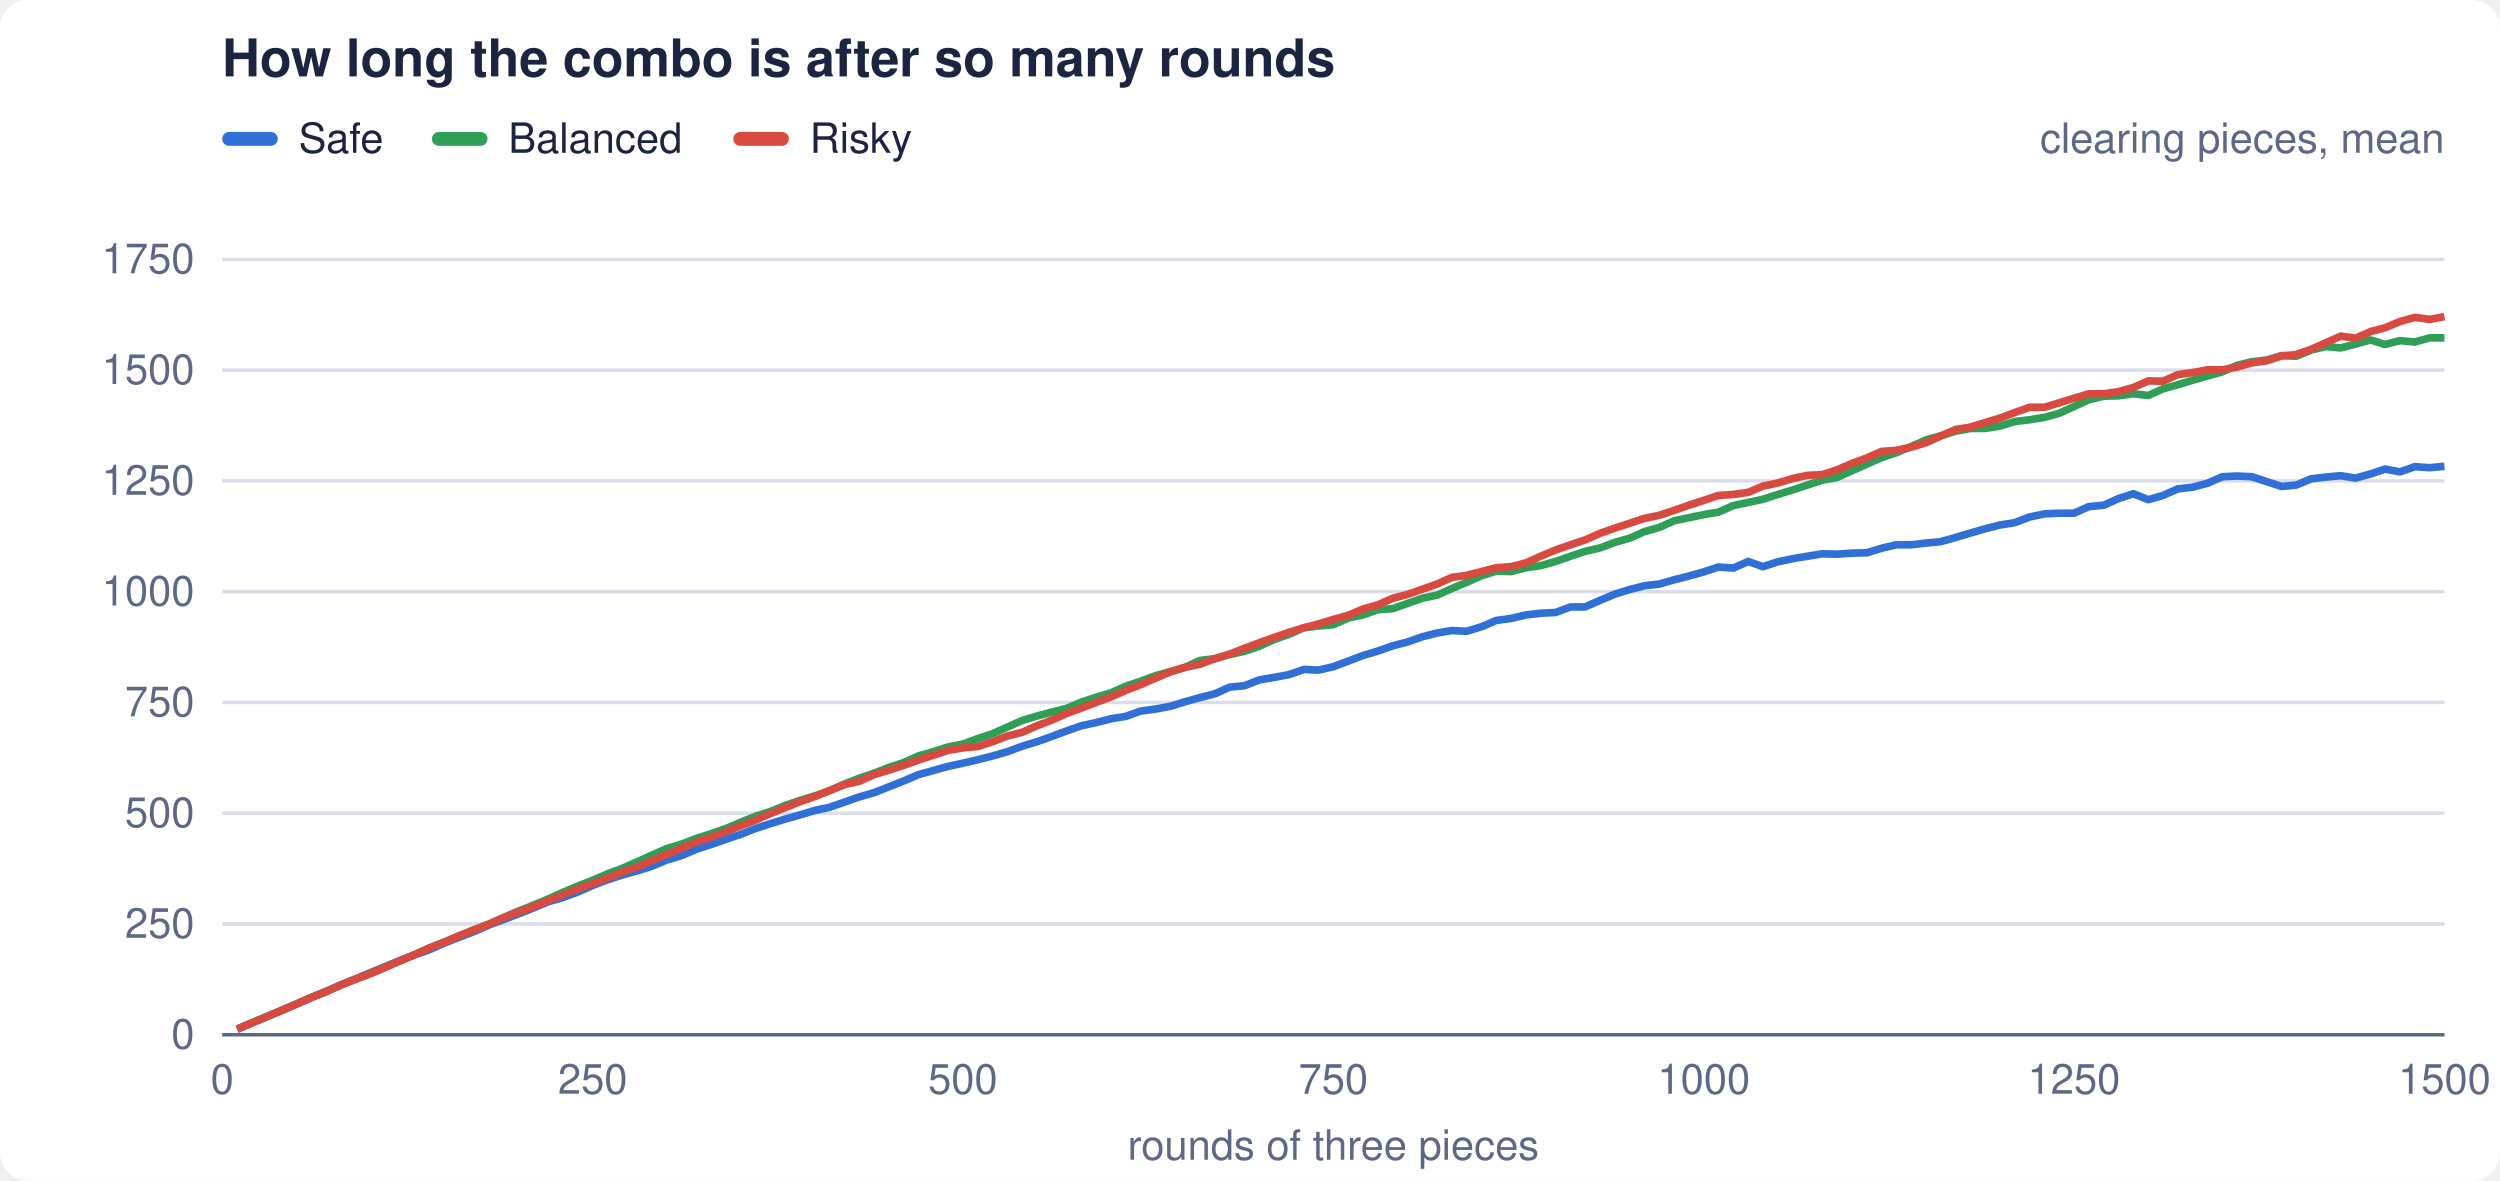
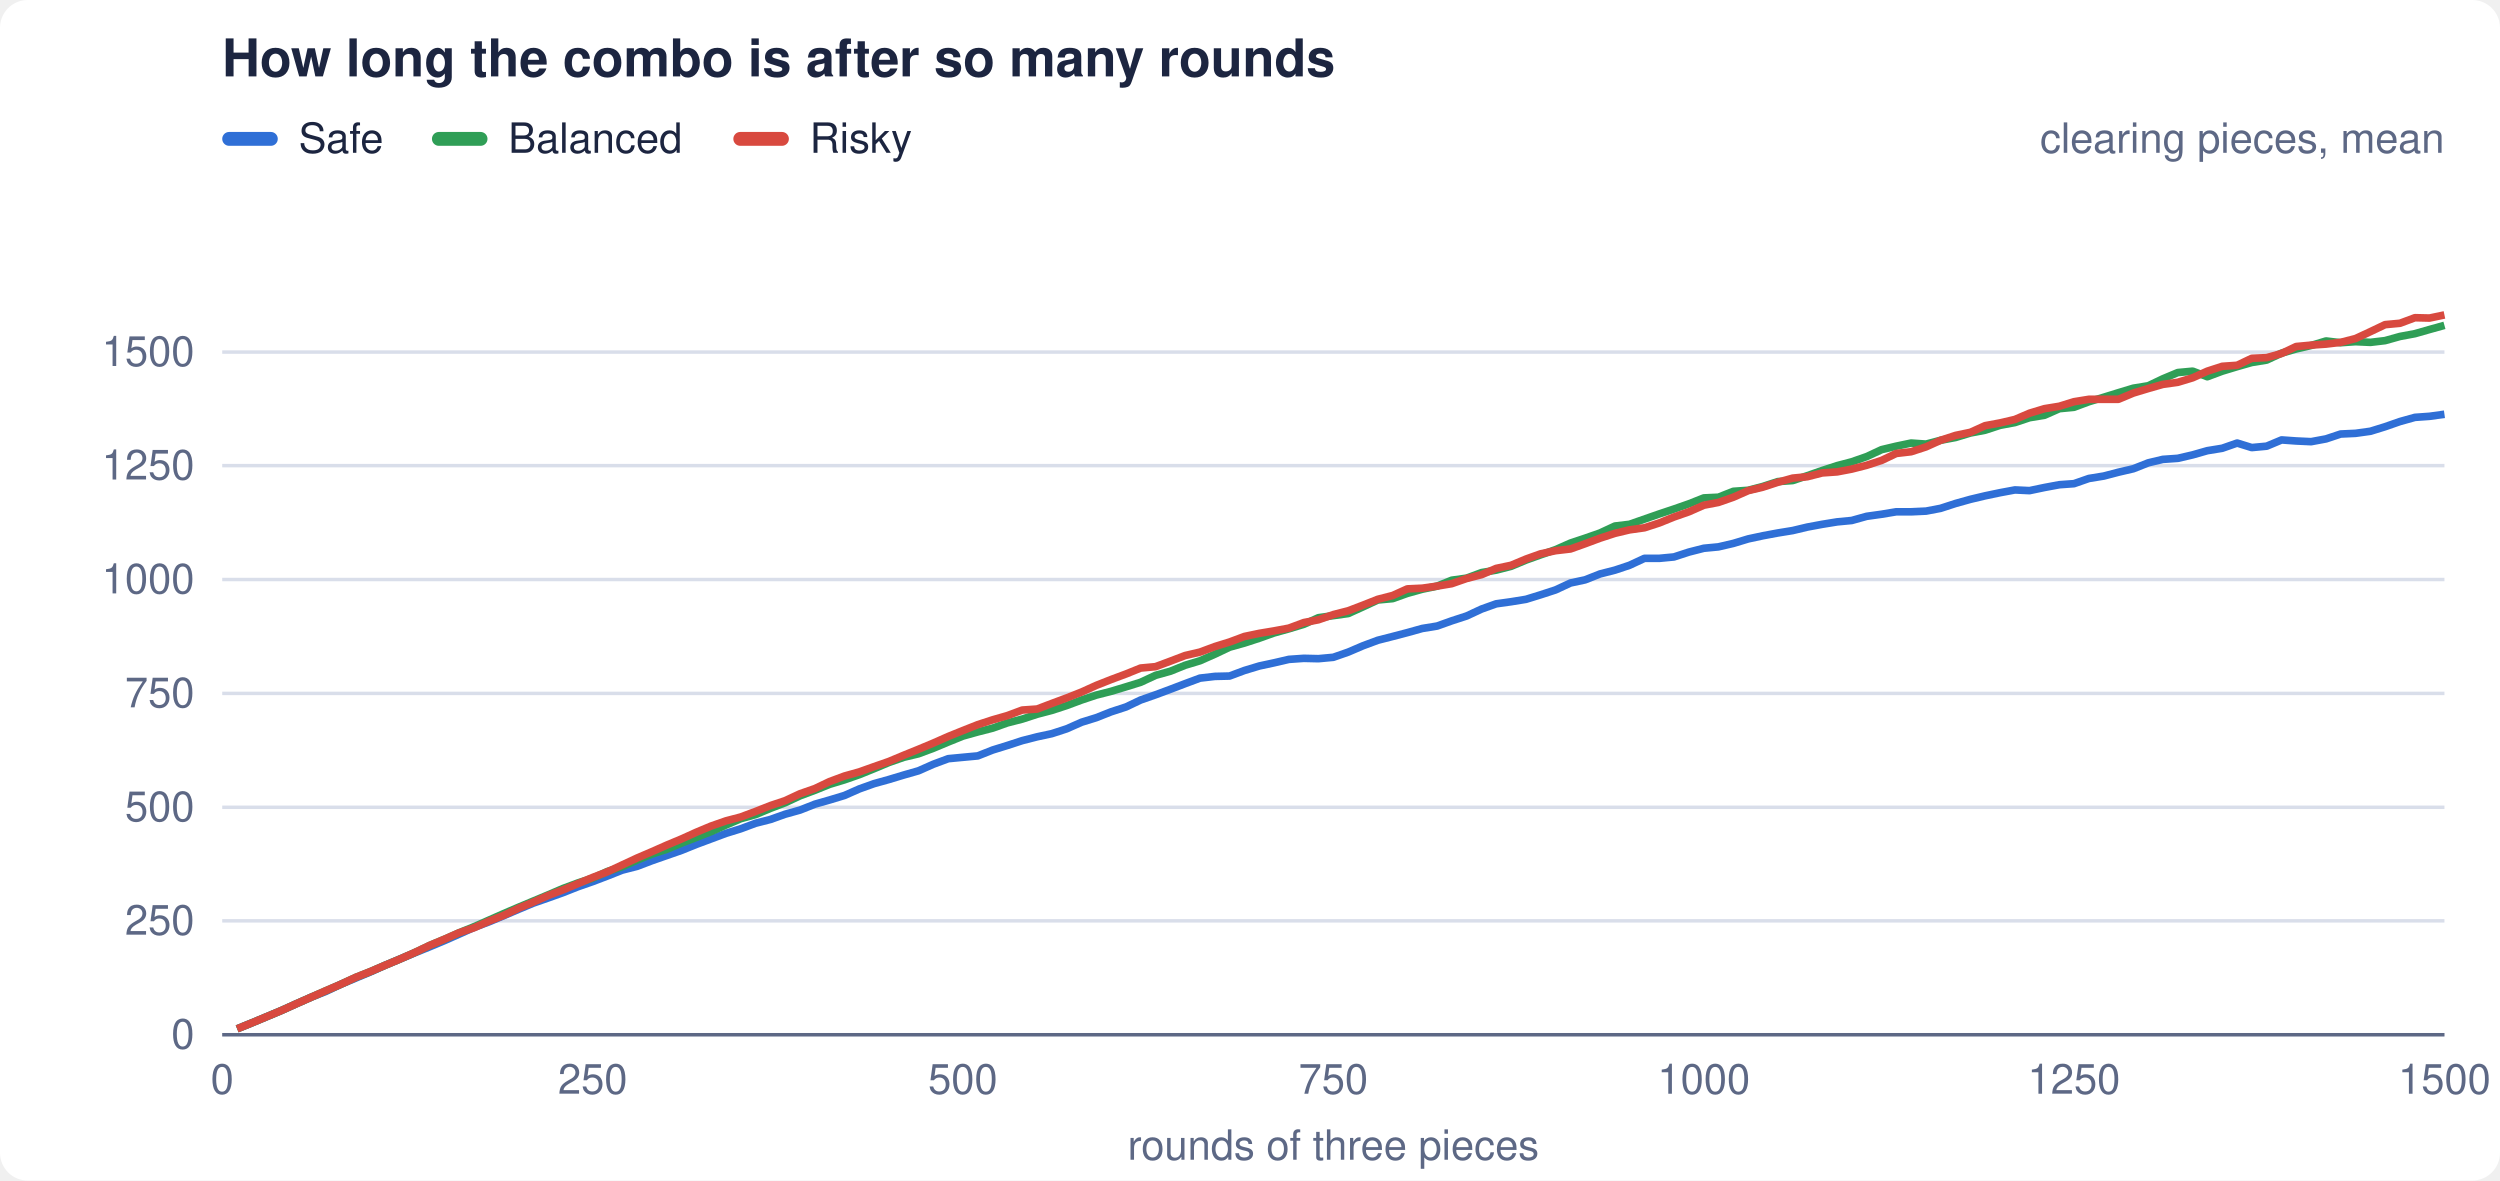
<svg xmlns="http://www.w3.org/2000/svg" viewBox="0 0 720 340" font-family="system-ui, 'Segoe UI', Helvetica, Arial, sans-serif">
  <rect width="720" height="340" rx="8" fill="#ffffff" />
  <text x="64" y="22" font-size="15" font-weight="600" fill="#1c2540">How long the combo is after so many rounds</text>
  <line x1="64" x2="704" y1="298.0" y2="298.0" stroke="#d9deea" />
  <text x="56" y="302.0" text-anchor="end" font-size="12" fill="#5d6885">0</text>
-   <line x1="64" x2="704" y1="266.1" y2="266.1" stroke="#d9deea" />
-   <text x="56" y="270.1" text-anchor="end" font-size="12" fill="#5d6885">250</text>
-   <line x1="64" x2="704" y1="234.2" y2="234.2" stroke="#d9deea" />
-   <text x="56" y="238.2" text-anchor="end" font-size="12" fill="#5d6885">500</text>
-   <line x1="64" x2="704" y1="202.3" y2="202.3" stroke="#d9deea" />
-   <text x="56" y="206.3" text-anchor="end" font-size="12" fill="#5d6885">750</text>
-   <line x1="64" x2="704" y1="170.4" y2="170.4" stroke="#d9deea" />
-   <text x="56" y="174.4" text-anchor="end" font-size="12" fill="#5d6885">1000</text>
-   <line x1="64" x2="704" y1="138.5" y2="138.5" stroke="#d9deea" />
-   <text x="56" y="142.5" text-anchor="end" font-size="12" fill="#5d6885">1250</text>
-   <line x1="64" x2="704" y1="106.6" y2="106.6" stroke="#d9deea" />
-   <text x="56" y="110.6" text-anchor="end" font-size="12" fill="#5d6885">1500</text>
-   <line x1="64" x2="704" y1="74.7" y2="74.7" stroke="#d9deea" />
-   <text x="56" y="78.7" text-anchor="end" font-size="12" fill="#5d6885">1750</text>
+   <line x1="64" x2="704" y1="265.2" y2="265.2" stroke="#d9deea" />
+   <text x="56" y="269.2" text-anchor="end" font-size="12" fill="#5d6885">250</text>
+   <line x1="64" x2="704" y1="232.5" y2="232.5" stroke="#d9deea" />
+   <text x="56" y="236.5" text-anchor="end" font-size="12" fill="#5d6885">500</text>
+   <line x1="64" x2="704" y1="199.7" y2="199.7" stroke="#d9deea" />
+   <text x="56" y="203.7" text-anchor="end" font-size="12" fill="#5d6885">750</text>
+   <line x1="64" x2="704" y1="166.9" y2="166.9" stroke="#d9deea" />
+   <text x="56" y="170.9" text-anchor="end" font-size="12" fill="#5d6885">1000</text>
+   <line x1="64" x2="704" y1="134.1" y2="134.1" stroke="#d9deea" />
+   <text x="56" y="138.1" text-anchor="end" font-size="12" fill="#5d6885">1250</text>
+   <line x1="64" x2="704" y1="101.4" y2="101.4" stroke="#d9deea" />
+   <text x="56" y="105.4" text-anchor="end" font-size="12" fill="#5d6885">1500</text>
  <text x="64.0" y="315" text-anchor="middle" font-size="12" fill="#5d6885">0</text>
  <text x="170.7" y="315" text-anchor="middle" font-size="12" fill="#5d6885">250</text>
  <text x="277.3" y="315" text-anchor="middle" font-size="12" fill="#5d6885">500</text>
  <text x="384.0" y="315" text-anchor="middle" font-size="12" fill="#5d6885">750</text>
  <text x="490.7" y="315" text-anchor="middle" font-size="12" fill="#5d6885">1000</text>
  <text x="597.3" y="315" text-anchor="middle" font-size="12" fill="#5d6885">1250</text>
  <text x="704.0" y="315" text-anchor="middle" font-size="12" fill="#5d6885">1500</text>
  <line x1="64" x2="704" y1="298" y2="298" stroke="#5d6885" />
  <text x="384.0" y="334" text-anchor="middle" font-size="12" fill="#5d6885">rounds of three pieces</text>
  <text x="704" y="44" text-anchor="end" font-size="12" fill="#5d6885">clearing pieces, mean</text>
-   <polyline points="68.3,296.4 72.5,294.6 76.8,292.8 81.1,291.0 85.3,289.2 89.6,287.3 93.9,285.5 98.1,283.7 102.4,281.9 106.7,280.1 110.9,278.4 115.2,276.6 119.5,275.0 123.7,273.5 128.0,271.6 132.3,269.9 136.5,268.3 140.8,266.4 145.1,264.8 149.3,263.2 153.6,261.5 157.9,259.7 162.1,258.5 166.4,256.9 170.7,255.0 174.9,253.4 179.2,252.0 183.5,250.8 187.7,249.5 192.0,247.7 196.3,246.4 200.5,244.6 204.8,243.2 209.1,241.7 213.3,240.3 217.6,238.6 221.9,237.2 226.1,235.9 230.4,234.7 234.7,233.4 238.9,232.5 243.2,231.0 247.5,229.5 251.7,228.3 256.0,226.6 260.3,224.9 264.5,223.1 268.8,221.9 273.1,220.7 277.3,219.8 281.6,218.8 285.9,217.7 290.1,216.5 294.4,214.9 298.7,213.6 302.9,212.1 307.2,210.5 311.5,209.0 315.7,208.1 320.0,207.0 324.3,206.3 328.5,204.8 332.8,204.2 337.1,203.4 341.3,202.1 345.6,200.9 349.9,199.8 354.1,197.9 358.4,197.5 362.7,195.8 366.9,195.1 371.2,194.3 375.5,192.8 379.7,193.0 384.0,192.0 388.3,190.4 392.5,188.8 396.8,187.5 401.1,186.0 405.3,184.9 409.6,183.4 413.9,182.3 418.1,181.6 422.4,181.8 426.7,180.5 430.9,178.7 435.2,178.1 439.5,177.1 443.7,176.6 448.0,176.4 452.3,174.8 456.5,174.8 460.8,172.9 465.1,171.1 469.3,169.8 473.6,168.7 477.9,168.2 482.1,167.0 486.4,165.9 490.7,164.7 494.9,163.3 499.2,163.6 503.5,161.7 507.7,163.2 512.0,161.8 516.3,160.9 520.5,160.2 524.8,159.5 529.1,159.6 533.3,159.3 537.6,159.2 541.9,157.9 546.1,156.9 550.4,156.9 554.7,156.4 558.9,156.0 563.2,154.8 567.5,153.5 571.7,152.3 576.0,151.2 580.3,150.5 584.5,148.9 588.8,148.0 593.1,147.8 597.3,147.8 601.6,145.9 605.9,145.5 610.1,143.6 614.4,142.2 618.7,143.9 622.9,142.7 627.2,140.8 631.5,140.3 635.7,139.2 640.0,137.3 644.3,137.1 648.5,137.3 652.8,138.7 657.1,140.1 661.3,139.7 665.6,137.9 669.9,137.4 674.1,137.0 678.4,137.7 682.7,136.5 686.9,135.1 691.2,135.9 695.5,134.4 699.7,134.7 704.0,134.3" fill="none" stroke="#2f6fd6" stroke-width="2.2" stroke-linejoin="round" />
+   <polyline points="68.3,296.3 72.5,294.6 76.8,292.8 81.1,291.0 85.3,289.1 89.6,287.2 93.9,285.5 98.1,283.5 102.4,281.7 106.7,279.9 110.9,278.0 115.2,276.2 119.5,274.4 123.7,272.7 128.0,270.9 132.3,269.0 136.5,267.1 140.8,265.5 145.1,263.7 149.3,261.9 153.6,260.1 157.9,258.6 162.1,257.1 166.4,255.4 170.7,253.9 174.9,252.3 179.2,250.6 183.5,249.5 187.7,247.9 192.0,246.4 196.3,244.9 200.5,243.2 204.8,241.6 209.1,240.0 213.3,238.7 217.6,237.1 221.9,236.0 226.1,234.5 230.4,233.3 234.7,231.6 238.9,230.4 243.2,229.1 247.5,227.2 251.7,225.7 256.0,224.5 260.3,223.2 264.5,222.0 268.8,220.1 273.1,218.5 277.3,218.1 281.6,217.7 285.9,216.0 290.1,214.7 294.4,213.3 298.7,212.2 302.9,211.3 307.2,209.9 311.5,208.0 315.7,206.7 320.0,205.0 324.3,203.6 328.5,201.6 332.8,200.1 337.1,198.5 341.3,196.9 345.6,195.3 349.9,194.8 354.1,194.7 358.4,193.1 362.7,191.8 366.9,190.9 371.2,189.9 375.5,189.6 379.7,189.7 384.0,189.3 388.3,187.8 392.5,186.0 396.8,184.4 401.1,183.3 405.3,182.2 409.6,181.0 413.9,180.3 418.1,178.8 422.4,177.4 426.7,175.4 430.9,173.9 435.2,173.3 439.5,172.6 443.7,171.3 448.0,169.9 452.3,167.9 456.5,167.0 460.8,165.3 465.1,164.2 469.3,162.8 473.6,160.8 477.9,160.8 482.1,160.4 486.4,159.0 490.7,157.9 494.9,157.5 499.2,156.5 503.5,155.2 507.7,154.3 512.0,153.5 516.3,152.8 520.5,151.8 524.8,151.0 529.1,150.3 533.3,149.9 537.6,148.7 541.9,148.1 546.1,147.4 550.4,147.4 554.7,147.2 558.9,146.4 563.2,145.0 567.5,143.8 571.7,142.8 576.0,141.9 580.3,141.1 584.5,141.3 588.8,140.4 593.1,139.6 597.3,139.3 601.6,137.8 605.9,137.1 610.1,136.0 614.4,135.0 618.7,133.3 622.9,132.3 627.2,132.0 631.5,131.0 635.7,129.8 640.0,129.1 644.3,127.6 648.5,128.9 652.8,128.5 657.1,126.7 661.3,127.0 665.6,127.2 669.9,126.4 674.1,125.0 678.4,124.8 682.7,124.2 686.9,122.9 691.2,121.4 695.5,120.2 699.7,119.9 704.0,119.3" fill="none" stroke="#2f6fd6" stroke-width="2.2" stroke-linejoin="round" />
  <rect x="64" y="38" width="16" height="4" rx="2" fill="#2f6fd6" />
  <text x="86" y="44" font-size="12" fill="#1c2540">Safe</text>
-   <polyline points="68.3,296.4 72.5,294.6 76.8,292.8 81.1,291.0 85.3,289.2 89.6,287.3 93.9,285.6 98.1,283.7 102.4,282.0 106.7,280.4 110.9,278.6 115.2,276.7 119.5,274.9 123.7,273.0 128.0,271.3 132.3,269.5 136.5,267.8 140.8,266.1 145.1,264.2 149.3,262.4 153.6,260.7 157.9,258.9 162.1,257.0 166.4,255.2 170.7,253.5 174.9,251.7 179.2,250.1 183.5,248.2 187.7,246.3 192.0,244.4 196.3,243.1 200.5,241.5 204.8,240.1 209.1,238.6 213.3,236.8 217.6,235.1 221.9,233.7 226.1,232.0 230.4,230.5 234.7,229.2 238.9,227.7 243.2,225.8 247.5,224.1 251.7,222.7 256.0,221.0 260.3,219.6 264.5,217.7 268.8,216.5 273.1,215.1 277.3,214.3 281.6,212.7 285.9,211.3 290.1,209.4 294.4,207.5 298.7,206.2 302.9,205.1 307.2,204.0 311.5,202.2 315.7,200.8 320.0,199.5 324.3,197.6 328.5,196.2 332.8,194.6 337.1,193.4 341.3,192.2 345.6,190.2 349.9,189.7 354.1,188.5 358.4,187.6 362.7,186.1 366.9,184.2 371.2,182.7 375.5,180.8 379.7,180.3 384.0,179.9 388.3,178.0 392.5,177.1 396.8,175.6 401.1,175.3 405.3,173.8 409.6,172.3 413.9,171.4 418.1,169.5 422.4,167.7 426.7,165.8 430.9,164.5 435.2,164.6 439.5,163.5 443.7,162.9 448.0,161.7 452.3,160.2 456.5,158.8 460.8,157.8 465.1,156.2 469.3,155.0 473.6,153.1 477.9,151.9 482.1,150.0 486.4,149.1 490.7,148.2 494.9,147.5 499.2,145.6 503.5,144.7 507.7,143.8 512.0,142.4 516.3,141.1 520.5,139.7 524.8,138.3 529.1,137.5 533.3,135.6 537.6,133.7 541.9,131.8 546.1,130.4 550.4,128.6 554.7,126.7 558.9,125.5 563.2,124.2 567.5,123.4 571.7,123.4 576.0,122.7 580.3,121.4 584.5,120.9 588.8,120.2 593.1,119.0 597.3,117.1 601.6,115.1 605.9,114.1 610.1,114.0 614.4,113.4 618.7,113.9 622.9,112.0 627.2,110.8 631.5,109.5 635.7,108.3 640.0,107.1 644.3,105.2 648.5,104.2 652.8,103.7 657.1,102.4 661.3,102.6 665.6,100.8 669.9,99.8 674.1,100.2 678.4,99.1 682.7,97.9 686.9,99.2 691.2,98.1 695.5,98.5 699.7,97.3 704.0,97.3" fill="none" stroke="#2f9e56" stroke-width="2.2" stroke-linejoin="round" />
+   <polyline points="68.3,296.3 72.5,294.6 76.8,292.8 81.1,291.0 85.3,289.1 89.6,287.2 93.9,285.3 98.1,283.5 102.4,281.5 106.7,279.8 110.9,278.0 115.2,276.2 119.5,274.3 123.7,272.3 128.0,270.5 132.3,268.6 136.5,266.9 140.8,265.0 145.1,263.1 149.3,261.3 153.6,259.5 157.9,257.7 162.1,255.9 166.4,254.3 170.7,252.9 174.9,251.0 179.2,249.6 183.5,247.7 187.7,246.0 192.0,244.6 196.3,242.8 200.5,241.2 204.8,239.5 209.1,237.6 213.3,235.8 217.6,234.6 221.9,232.8 226.1,231.2 230.4,229.2 234.7,227.6 238.9,225.9 243.2,224.6 247.5,223.1 251.7,221.4 256.0,219.6 260.3,218.1 264.5,217.1 268.8,215.5 273.1,213.7 277.3,212.0 281.6,210.8 285.9,209.7 290.1,208.2 294.4,207.1 298.7,205.7 302.9,204.6 307.2,203.2 311.5,201.6 315.7,200.2 320.0,199.1 324.3,197.8 328.5,196.5 332.8,194.5 337.1,193.3 341.3,191.6 345.6,190.3 349.9,188.4 354.1,186.4 358.4,185.2 362.7,183.8 366.9,182.3 371.2,181.1 375.5,179.8 379.7,177.9 384.0,177.3 388.3,176.7 392.5,174.8 396.8,172.8 401.1,172.4 405.3,170.9 409.6,169.7 413.9,168.8 418.1,167.1 422.4,166.5 426.7,164.9 430.9,164.2 435.2,163.1 439.5,161.3 443.7,159.8 448.0,158.3 452.3,156.4 456.5,155.0 460.8,153.5 465.1,151.5 469.3,151.0 473.6,149.5 477.9,148.0 482.1,146.6 486.4,145.1 490.7,143.4 494.9,143.2 499.2,141.5 503.5,141.2 507.7,140.1 512.0,138.7 516.3,138.4 520.5,137.0 524.8,135.5 529.1,134.1 533.3,133.0 537.6,131.5 541.9,129.5 546.1,128.5 550.4,127.6 554.7,127.9 558.9,126.8 563.2,126.0 567.5,124.7 571.7,123.9 576.0,122.5 580.3,121.7 584.5,120.3 588.8,119.6 593.1,117.7 597.3,117.3 601.6,115.7 605.9,114.4 610.1,113.1 614.4,111.8 618.7,111.1 622.9,109.1 627.2,107.3 631.5,106.9 635.7,108.5 640.0,106.9 644.3,105.6 648.5,104.4 652.8,103.7 657.1,101.7 661.3,100.5 665.6,99.5 669.9,98.2 674.1,98.7 678.4,98.4 682.7,98.6 686.9,98.1 691.2,96.9 695.5,96.1 699.7,94.9 704.0,93.7" fill="none" stroke="#2f9e56" stroke-width="2.2" stroke-linejoin="round" />
  <rect x="124.4" y="38" width="16" height="4" rx="2" fill="#2f9e56" />
  <text x="146.4" y="44" font-size="12" fill="#1c2540">Balanced</text>
-   <polyline points="68.3,296.4 72.5,294.6 76.8,292.8 81.1,291.0 85.3,289.2 89.6,287.3 93.9,285.6 98.1,283.7 102.4,282.0 106.7,280.4 110.9,278.6 115.2,276.7 119.5,274.9 123.7,273.0 128.0,271.3 132.3,269.5 136.5,267.8 140.8,266.2 145.1,264.3 149.3,262.7 153.6,261.1 157.9,259.4 162.1,257.7 166.4,256.0 170.7,254.5 174.9,252.9 179.2,251.2 183.5,249.7 187.7,247.9 192.0,246.1 196.3,244.3 200.5,242.5 204.8,241.1 209.1,239.5 213.3,237.8 217.6,236.2 221.9,234.3 226.1,232.6 230.4,230.9 234.7,229.4 238.9,227.7 243.2,226.0 247.5,225.0 251.7,223.1 256.0,221.8 260.3,220.4 264.5,218.9 268.8,217.5 273.1,216.1 277.3,215.4 281.6,215.0 285.9,213.6 290.1,212.0 294.4,210.9 298.7,209.0 302.9,207.4 307.2,205.5 311.5,203.9 315.7,202.3 320.0,200.7 324.3,198.8 328.5,197.2 332.8,195.3 337.1,193.5 341.3,192.2 345.6,191.3 349.9,189.7 354.1,188.4 358.4,186.7 362.7,185.1 366.9,183.6 371.2,182.1 375.5,180.8 379.7,179.7 384.0,178.4 388.3,177.2 392.5,175.4 396.8,174.2 401.1,172.3 405.3,171.2 409.6,169.7 413.9,168.2 418.1,166.3 422.4,165.7 426.7,164.6 430.9,163.5 435.2,163.2 439.5,162.1 443.7,160.2 448.0,158.4 452.3,156.9 456.5,155.5 460.8,153.6 465.1,152.1 469.3,150.7 473.6,149.3 477.9,148.4 482.1,147.0 486.4,145.5 490.7,144.1 494.9,142.7 499.2,142.4 503.5,141.8 507.7,140.0 512.0,139.1 516.3,137.8 520.5,136.9 524.8,136.7 529.1,135.3 533.3,133.5 537.6,131.9 541.9,130.0 546.1,129.7 550.4,128.8 554.7,127.5 558.9,125.6 563.2,123.7 567.5,123.0 571.7,121.7 576.0,120.4 580.3,118.8 584.5,117.3 588.8,117.3 593.1,116.0 597.3,114.7 601.6,113.4 605.9,113.4 610.1,112.8 614.4,111.6 618.7,109.7 622.9,109.8 627.2,107.9 631.5,107.3 635.7,106.5 640.0,106.5 644.3,105.7 648.5,104.5 652.8,103.9 657.1,102.5 661.3,102.1 665.6,100.6 669.9,98.7 674.1,96.8 678.4,97.4 682.7,95.5 686.9,94.4 691.2,92.6 695.5,91.4 699.7,92.0 704.0,91.2" fill="none" stroke="#d8493f" stroke-width="2.2" stroke-linejoin="round" />
+   <polyline points="68.3,296.3 72.5,294.6 76.8,292.8 81.1,291.0 85.3,289.1 89.6,287.2 93.9,285.3 98.1,283.5 102.4,281.5 106.7,279.8 110.9,278.0 115.2,276.2 119.5,274.3 123.7,272.3 128.0,270.5 132.3,268.6 136.5,267.2 140.8,265.3 145.1,263.6 149.3,261.6 153.6,259.8 157.9,257.9 162.1,256.3 166.4,254.5 170.7,252.7 174.9,251.1 179.2,249.1 183.5,247.1 187.7,245.3 192.0,243.4 196.3,241.6 200.5,239.7 204.8,237.9 209.1,236.4 213.3,235.3 217.6,233.7 221.9,232.0 226.1,230.6 230.4,228.6 234.7,227.1 238.9,225.1 243.2,223.5 247.5,222.3 251.7,220.8 256.0,219.3 260.3,217.5 264.5,215.8 268.8,214.0 273.1,212.1 277.3,210.4 281.6,208.7 285.9,207.3 290.1,206.1 294.4,204.5 298.7,204.2 302.9,202.6 307.2,201.0 311.5,199.3 315.7,197.4 320.0,195.7 324.3,194.1 328.5,192.4 332.8,192.0 337.1,190.4 341.3,188.8 345.6,187.8 349.9,186.2 354.1,184.9 358.4,183.3 362.7,182.4 366.9,181.7 371.2,180.9 375.5,179.3 379.7,178.5 384.0,177.0 388.3,175.9 392.5,174.3 396.8,172.6 401.1,171.5 405.3,169.6 409.6,169.4 413.9,168.8 418.1,168.1 422.4,166.6 426.7,165.5 430.9,163.7 435.2,162.8 439.5,161.0 443.7,159.5 448.0,158.6 452.3,158.1 456.5,156.6 460.8,155.0 465.1,153.6 469.3,152.6 473.6,152.0 477.9,150.6 482.1,148.9 486.4,147.4 490.7,145.5 494.9,144.7 499.2,143.2 503.5,141.3 507.7,140.3 512.0,138.9 516.3,137.7 520.5,137.3 524.8,136.2 529.1,135.9 533.3,135.1 537.6,134.0 541.9,132.6 546.1,130.6 550.4,130.1 554.7,128.7 558.9,126.8 563.2,125.4 567.5,124.5 571.7,122.6 576.0,121.8 580.3,120.8 584.5,119.0 588.8,117.7 593.1,117.0 597.3,115.7 601.6,115.0 605.9,115.0 610.1,115.0 614.4,113.2 618.7,111.9 622.9,110.7 627.2,110.1 631.5,108.8 635.7,106.9 640.0,105.5 644.3,105.2 648.5,103.2 652.8,103.0 657.1,101.8 661.3,99.8 665.6,99.4 669.9,99.1 674.1,98.6 678.4,97.5 682.7,95.5 686.9,93.5 691.2,93.1 695.5,91.5 699.7,91.6 704.0,90.7" fill="none" stroke="#d8493f" stroke-width="2.2" stroke-linejoin="round" />
  <rect x="211.2" y="38" width="16" height="4" rx="2" fill="#d8493f" />
  <text x="233.2" y="44" font-size="12" fill="#1c2540">Risky</text>
</svg>
